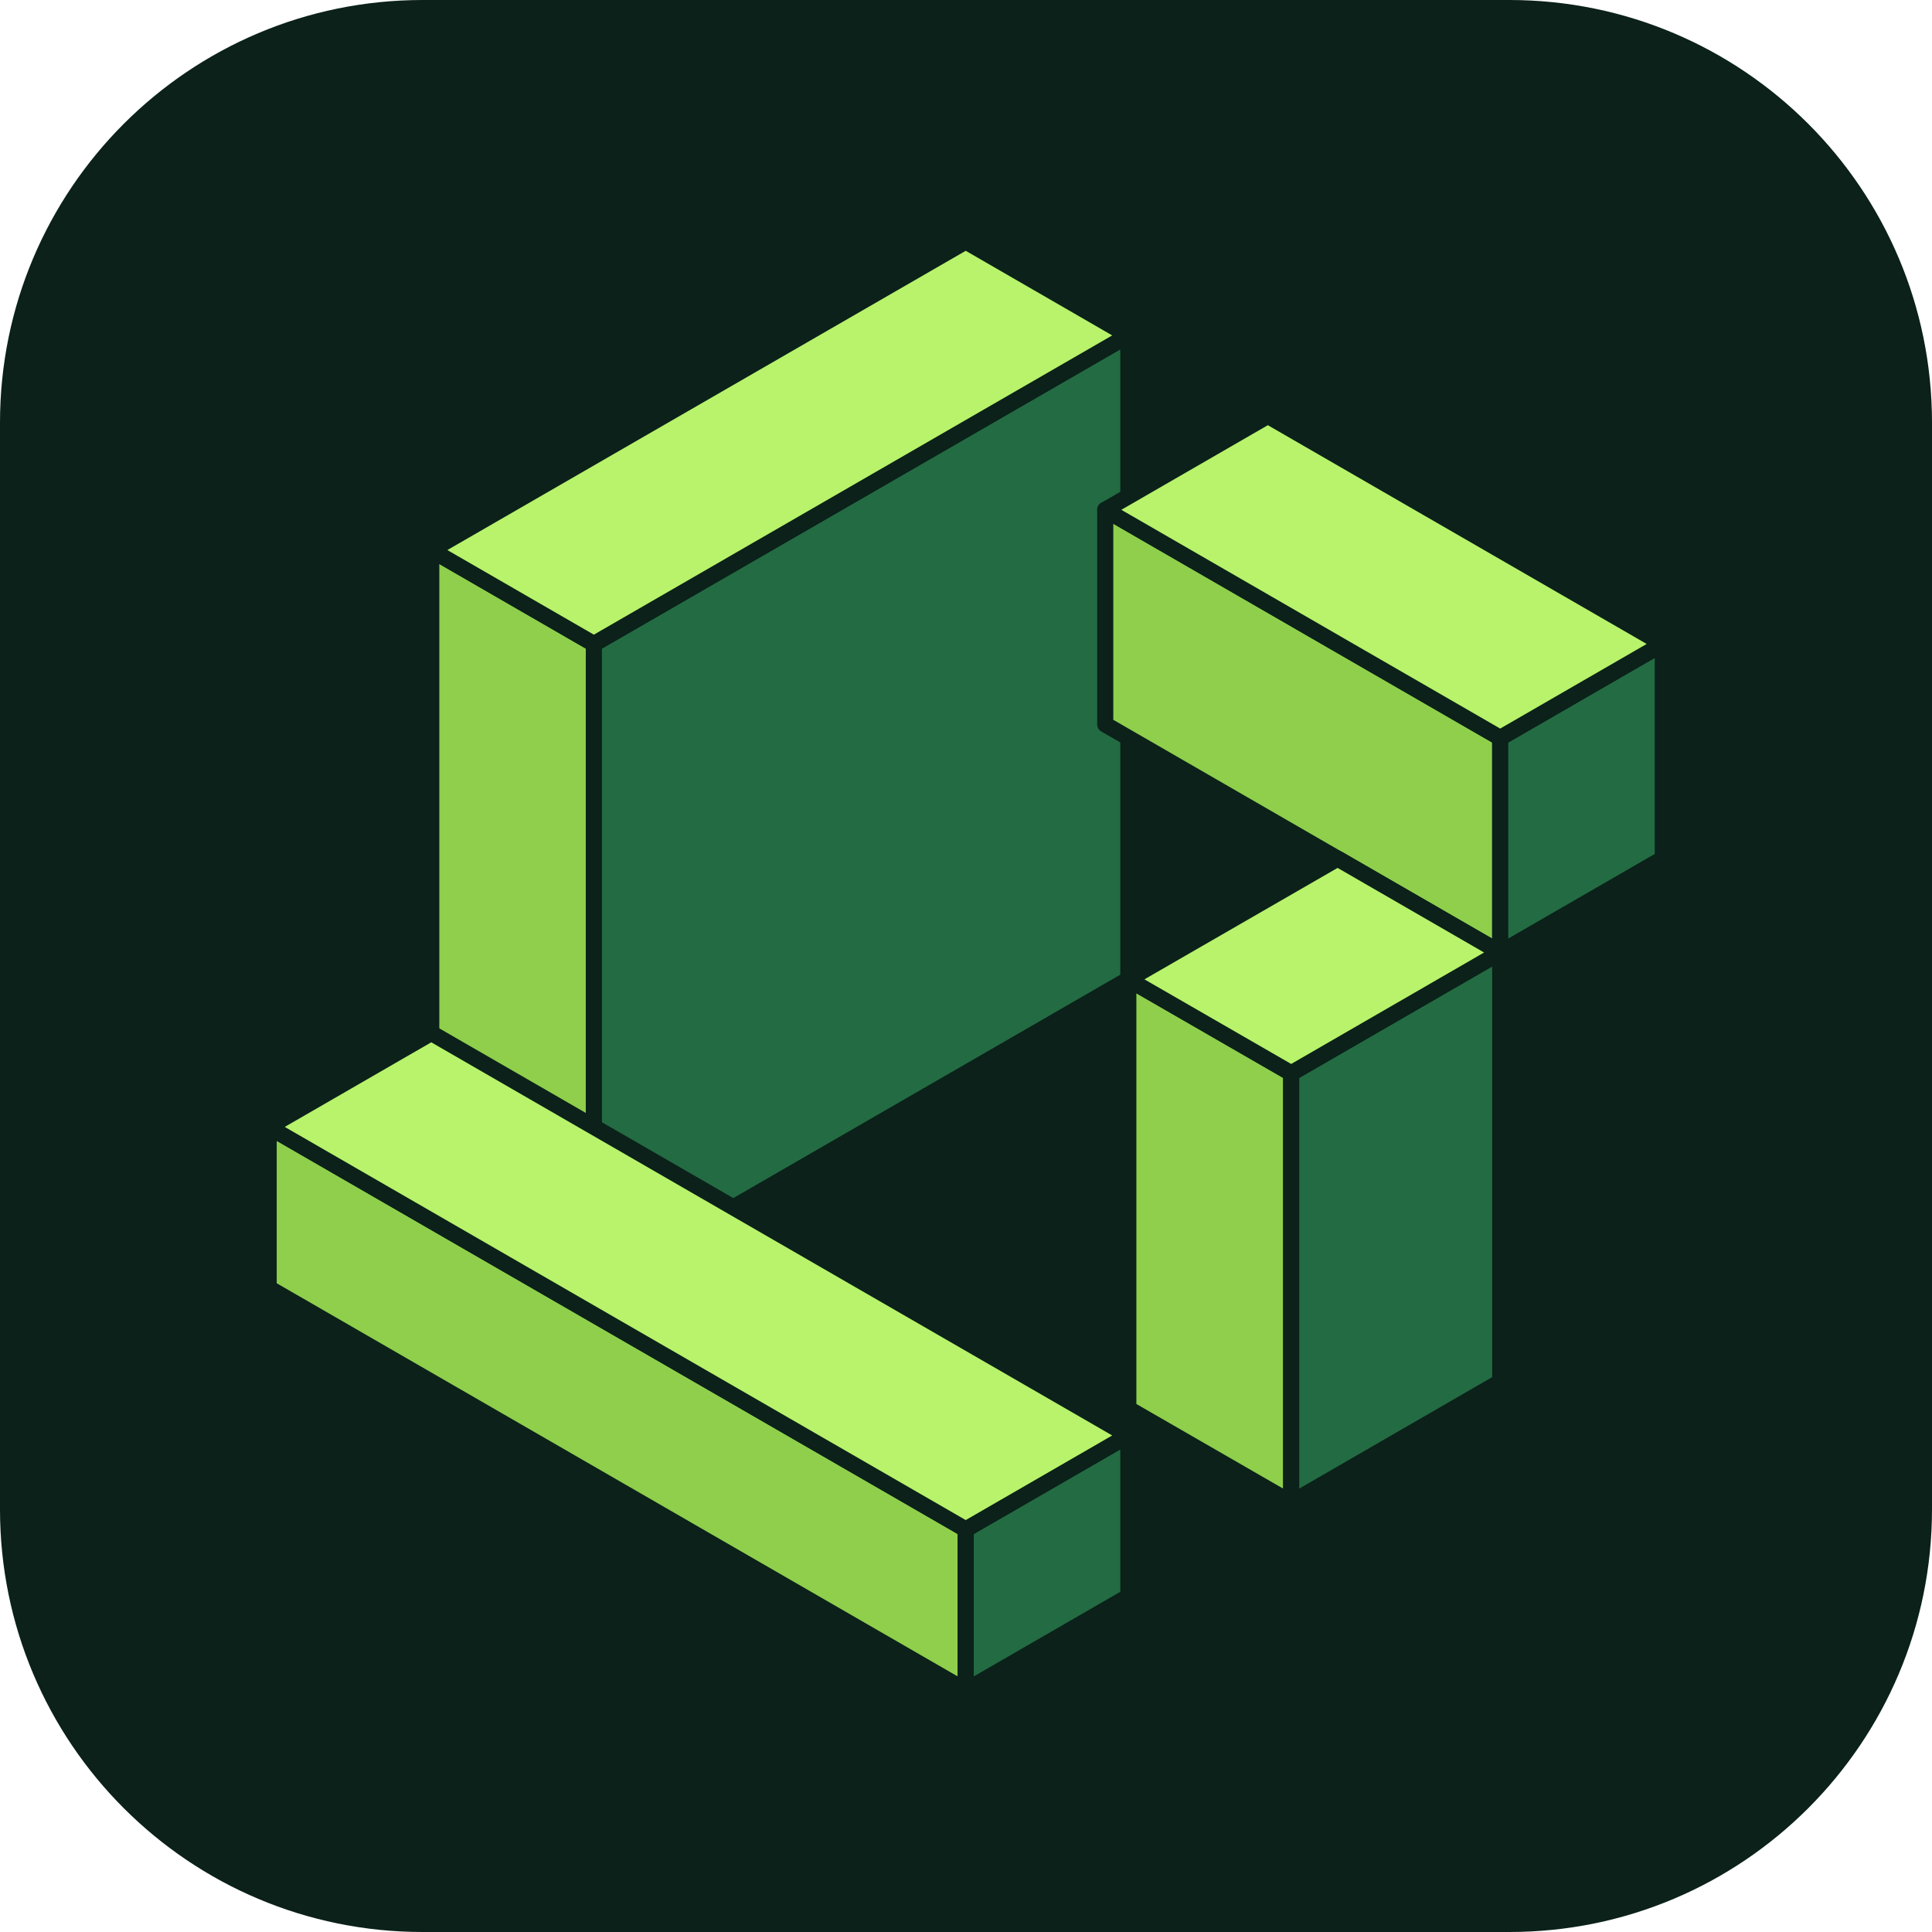
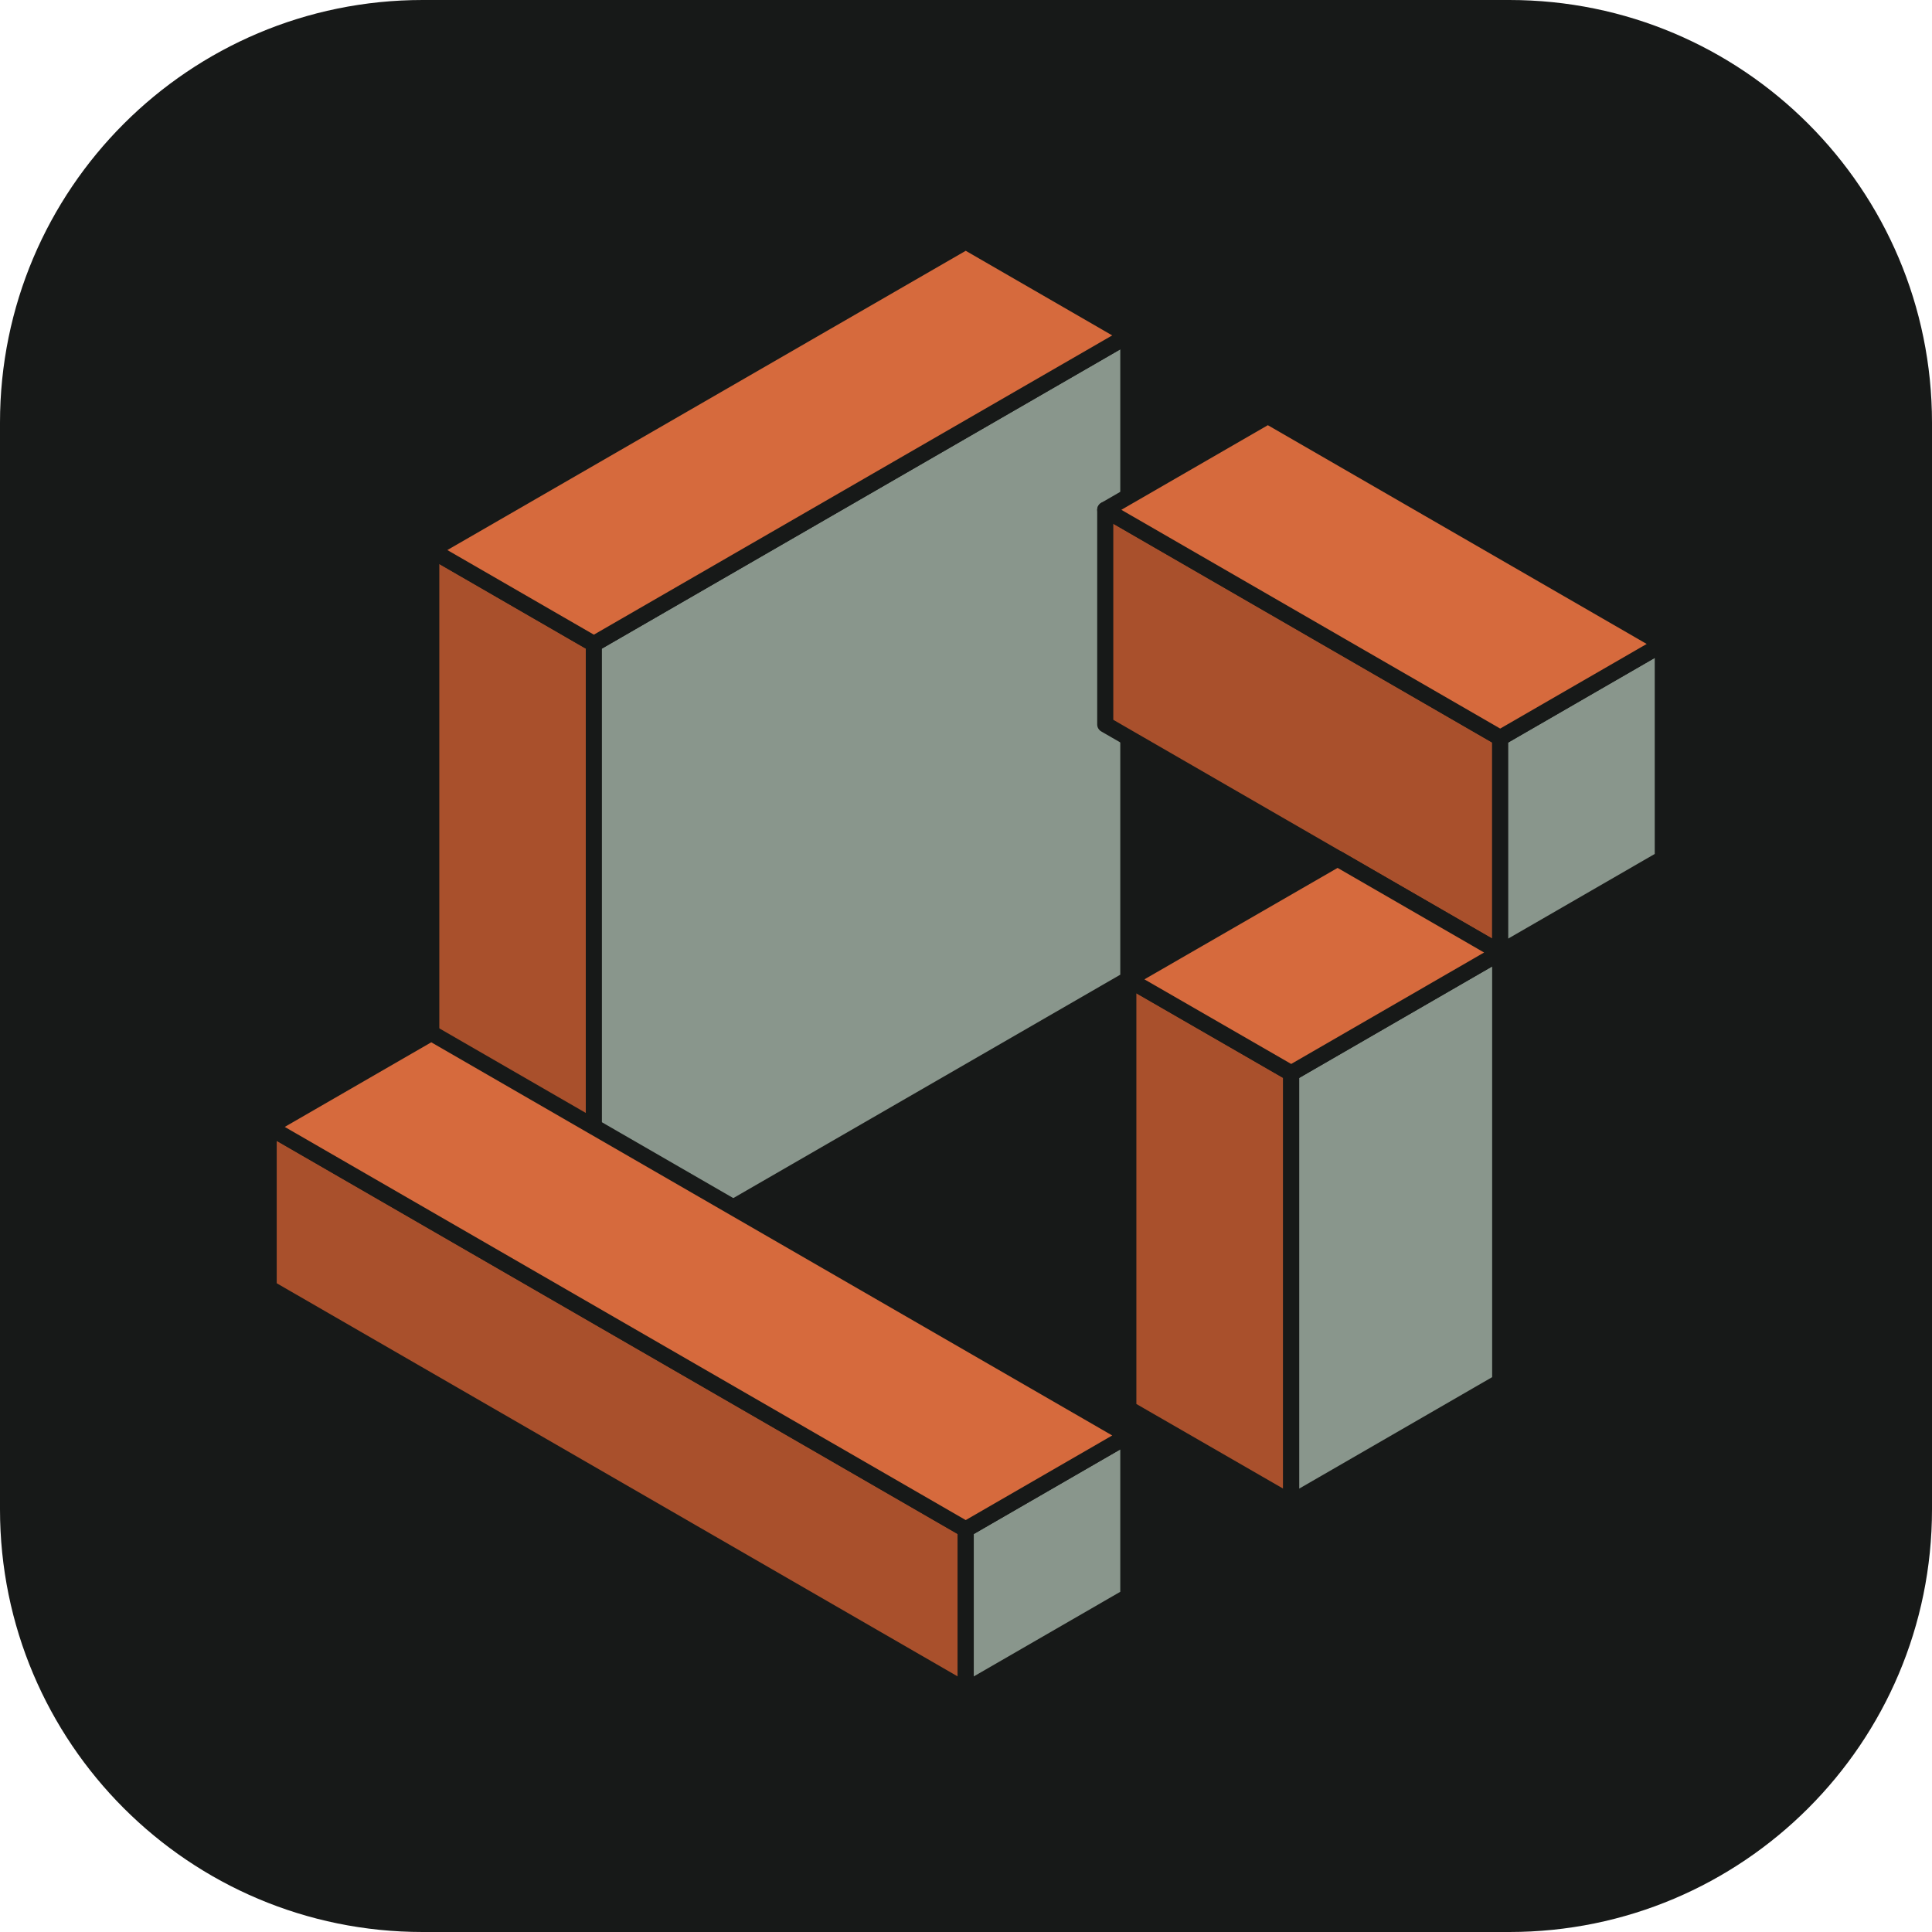
<svg xmlns="http://www.w3.org/2000/svg" viewBox="0 0 32 32">
-   <rect width="32" height="32" rx="7" fill="#0b211a" />
-   <g transform="translate(4.45 4.00) scale(0.4444)" stroke="#0b211a" stroke-width="0.6" stroke-linejoin="round">
-     <path d="M6.06 35.50L12.12 39.00L12.12 15.00L6.06 11.50Z" fill="#8fcf4c" />
-     <path d="M32.04 27.50L12.12 39.00L12.12 15.00L32.04 3.50Z" fill="#236b42" />
-     <path d="M25.98 0.00L32.04 3.50L12.12 15.00L6.06 11.50Z" fill="#b8f36b" />
-     <path d="M31.18 18.00L45.90 26.50L45.90 18.50L31.18 10.00Z" fill="#8fcf4c" />
-     <path d="M51.96 23.00L45.90 26.50L45.90 18.50L51.96 15.00Z" fill="#236b42" />
-     <path d="M37.24 6.50L51.96 15.00L45.90 18.50L31.18 10.00Z" fill="#b8f36b" />
-     <path d="M32.04 43.50L38.11 47.00L38.11 31.00L32.04 27.50Z" fill="#8fcf4c" />
-     <path d="M45.90 42.50L38.11 47.00L38.11 31.00L45.90 26.50Z" fill="#236b42" />
-     <path d="M39.84 23.00L45.90 26.50L38.11 31.00L32.04 27.50Z" fill="#b8f36b" />
-     <path d="M0.00 39.00L25.98 54.00L25.98 48.00L0.00 33.00Z" fill="#8fcf4c" />
-     <path d="M32.04 50.50L25.98 54.00L25.98 48.00L32.04 44.50Z" fill="#236b42" />
-     <path d="M6.06 29.50L32.04 44.50L25.98 48.00L0.00 33.00Z" fill="#b8f36b" />
+   <rect width="32" height="32" rx="7" fill="#171918" />
+   <g transform="translate(4.45 4.00) scale(0.4444)" stroke="#171918" stroke-width="0.6" stroke-linejoin="round">
+     <path d="M6.06 35.50L12.12 39.00L12.12 15.00L6.06 11.50Z" fill="#a9502c" />
+     <path d="M32.04 27.50L12.12 39.00L12.12 15.00L32.04 3.50Z" fill="#89968c" />
+     <path d="M25.98 0.00L32.04 3.50L12.12 15.00L6.06 11.50Z" fill="#d66a3d" />
+     <path d="M31.18 18.00L45.90 26.50L45.90 18.50L31.18 10.00Z" fill="#a9502c" />
+     <path d="M51.96 23.00L45.90 26.50L45.90 18.50L51.96 15.00Z" fill="#89968c" />
+     <path d="M37.24 6.50L51.96 15.00L45.90 18.50L31.18 10.00Z" fill="#d66a3d" />
+     <path d="M32.04 43.50L38.11 47.00L38.11 31.00L32.04 27.50Z" fill="#a9502c" />
+     <path d="M45.90 42.50L38.11 47.00L38.11 31.00L45.90 26.50Z" fill="#89968c" />
+     <path d="M39.84 23.00L45.90 26.50L38.11 31.00L32.04 27.50Z" fill="#d66a3d" />
+     <path d="M0.00 39.00L25.98 54.00L25.98 48.00L0.00 33.00Z" fill="#a9502c" />
+     <path d="M32.04 50.50L25.98 54.00L25.98 48.00L32.04 44.50Z" fill="#89968c" />
+     <path d="M6.06 29.50L32.04 44.50L25.98 48.00L0.00 33.00Z" fill="#d66a3d" />
  </g>
</svg>
